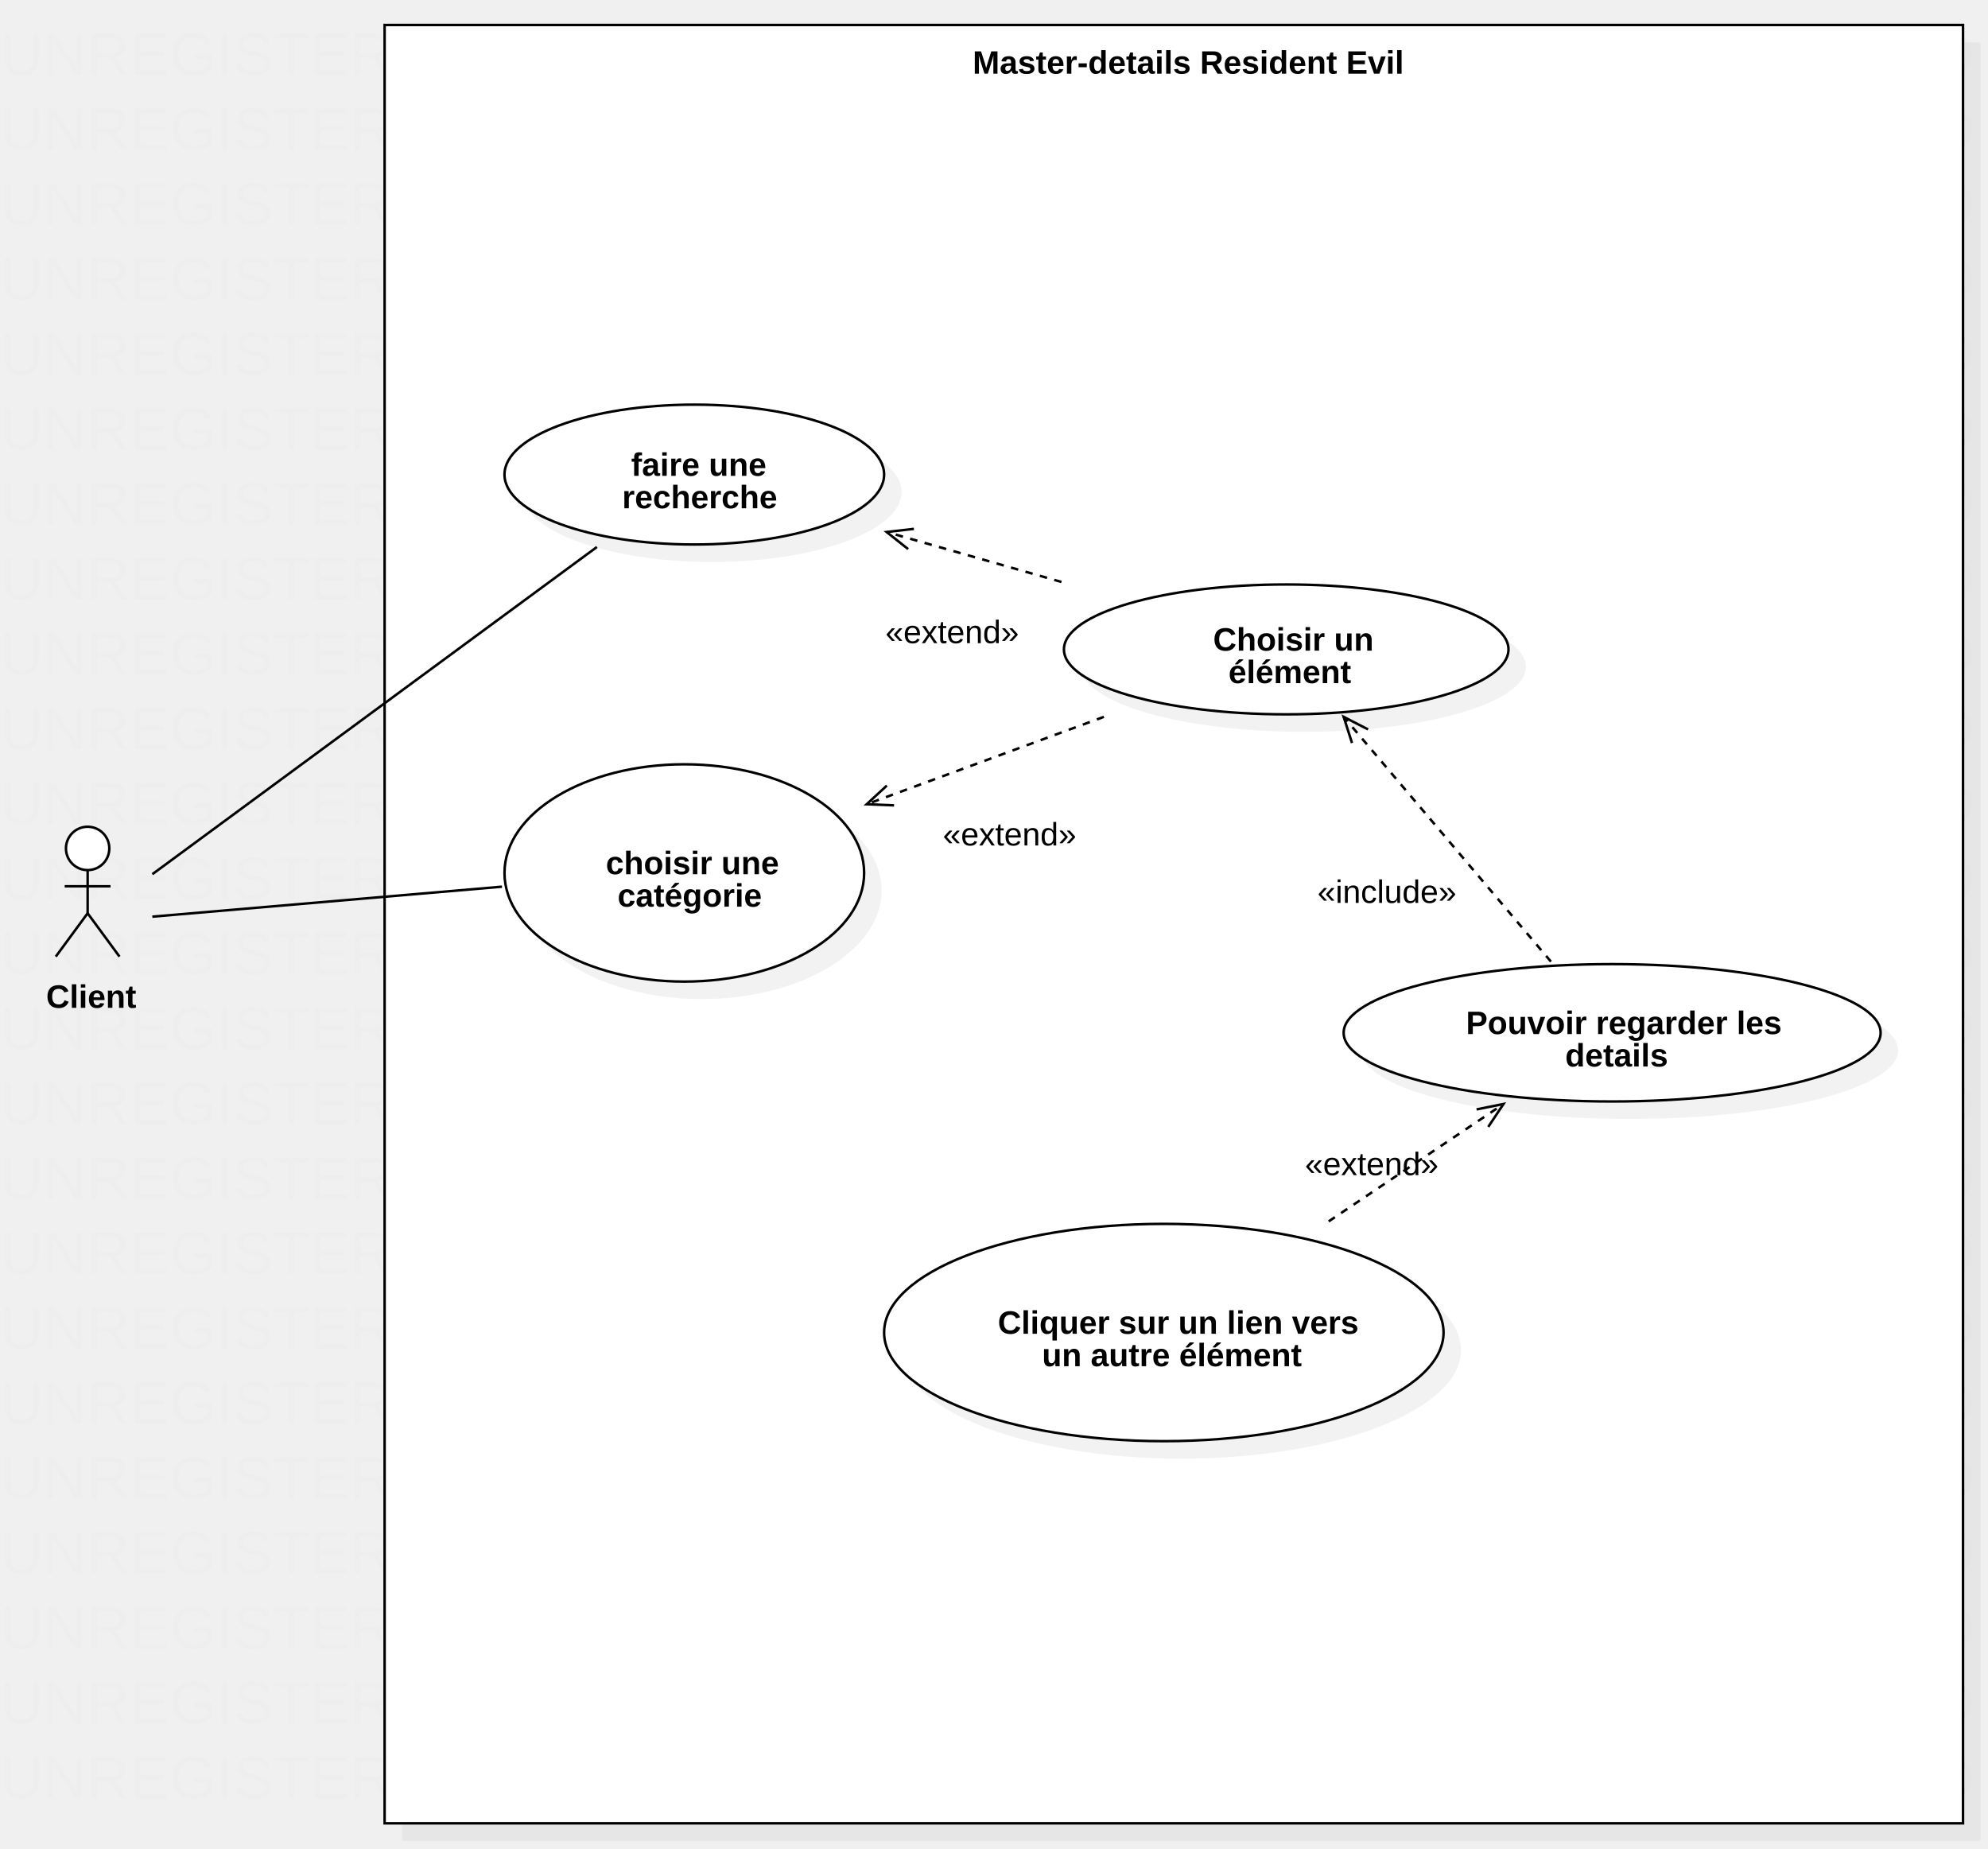
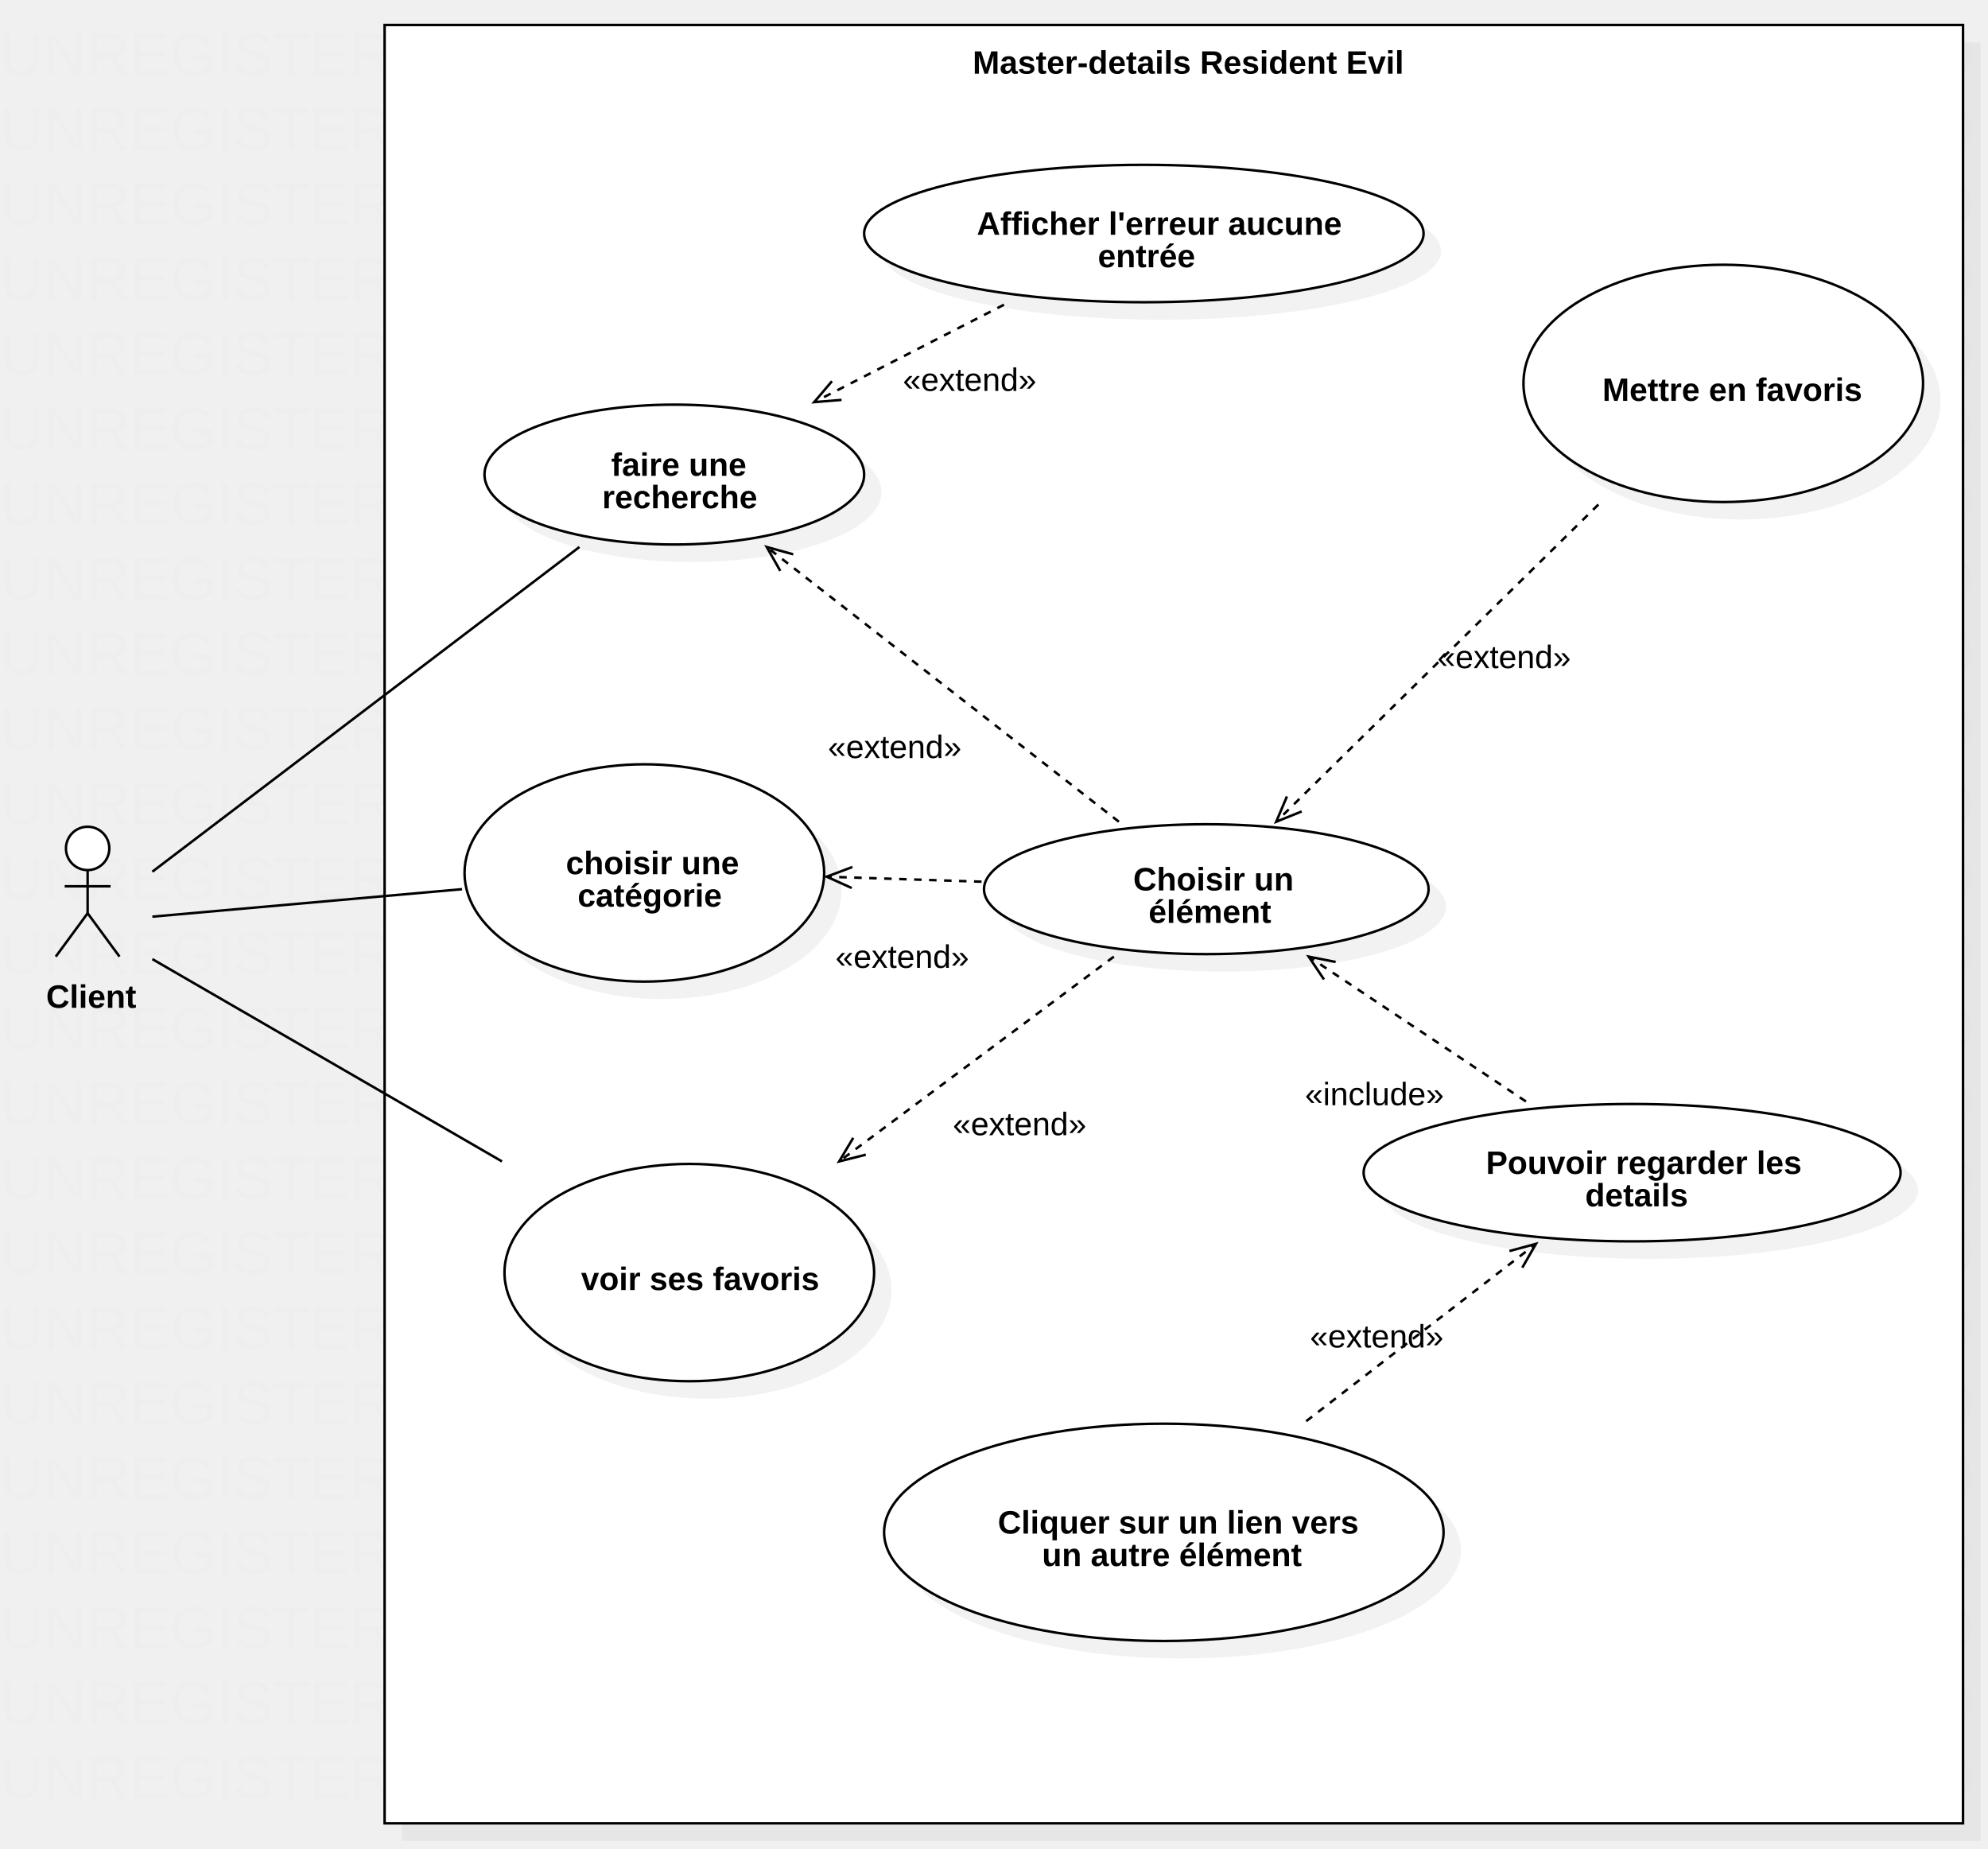
<svg xmlns="http://www.w3.org/2000/svg" version="1.1" width="796" height="740">
  <defs />
  <g>
    <text fill="#eeeeee" stroke="none" font-family="Arial" font-size="24px" font-style="normal" font-weight="normal" text-decoration="none" x="0" y="0">UNREGISTERED</text>
    <text fill="#eeeeee" stroke="none" font-family="Arial" font-size="24px" font-style="normal" font-weight="normal" text-decoration="none" x="0" y="30">UNREGISTERED</text>
    <text fill="#eeeeee" stroke="none" font-family="Arial" font-size="24px" font-style="normal" font-weight="normal" text-decoration="none" x="0" y="60">UNREGISTERED</text>
    <text fill="#eeeeee" stroke="none" font-family="Arial" font-size="24px" font-style="normal" font-weight="normal" text-decoration="none" x="0" y="90">UNREGISTERED</text>
    <text fill="#eeeeee" stroke="none" font-family="Arial" font-size="24px" font-style="normal" font-weight="normal" text-decoration="none" x="0" y="120">UNREGISTERED</text>
    <text fill="#eeeeee" stroke="none" font-family="Arial" font-size="24px" font-style="normal" font-weight="normal" text-decoration="none" x="0" y="150">UNREGISTERED</text>
    <text fill="#eeeeee" stroke="none" font-family="Arial" font-size="24px" font-style="normal" font-weight="normal" text-decoration="none" x="0" y="180">UNREGISTERED</text>
    <text fill="#eeeeee" stroke="none" font-family="Arial" font-size="24px" font-style="normal" font-weight="normal" text-decoration="none" x="0" y="210">UNREGISTERED</text>
    <text fill="#eeeeee" stroke="none" font-family="Arial" font-size="24px" font-style="normal" font-weight="normal" text-decoration="none" x="0" y="240">UNREGISTERED</text>
    <text fill="#eeeeee" stroke="none" font-family="Arial" font-size="24px" font-style="normal" font-weight="normal" text-decoration="none" x="0" y="270">UNREGISTERED</text>
    <text fill="#eeeeee" stroke="none" font-family="Arial" font-size="24px" font-style="normal" font-weight="normal" text-decoration="none" x="0" y="300">UNREGISTERED</text>
    <text fill="#eeeeee" stroke="none" font-family="Arial" font-size="24px" font-style="normal" font-weight="normal" text-decoration="none" x="0" y="330">UNREGISTERED</text>
    <text fill="#eeeeee" stroke="none" font-family="Arial" font-size="24px" font-style="normal" font-weight="normal" text-decoration="none" x="0" y="360">UNREGISTERED</text>
    <text fill="#eeeeee" stroke="none" font-family="Arial" font-size="24px" font-style="normal" font-weight="normal" text-decoration="none" x="0" y="390">UNREGISTERED</text>
    <text fill="#eeeeee" stroke="none" font-family="Arial" font-size="24px" font-style="normal" font-weight="normal" text-decoration="none" x="0" y="420">UNREGISTERED</text>
    <text fill="#eeeeee" stroke="none" font-family="Arial" font-size="24px" font-style="normal" font-weight="normal" text-decoration="none" x="0" y="450">UNREGISTERED</text>
    <text fill="#eeeeee" stroke="none" font-family="Arial" font-size="24px" font-style="normal" font-weight="normal" text-decoration="none" x="0" y="480">UNREGISTERED</text>
    <text fill="#eeeeee" stroke="none" font-family="Arial" font-size="24px" font-style="normal" font-weight="normal" text-decoration="none" x="0" y="510">UNREGISTERED</text>
    <text fill="#eeeeee" stroke="none" font-family="Arial" font-size="24px" font-style="normal" font-weight="normal" text-decoration="none" x="0" y="540">UNREGISTERED</text>
    <text fill="#eeeeee" stroke="none" font-family="Arial" font-size="24px" font-style="normal" font-weight="normal" text-decoration="none" x="0" y="570">UNREGISTERED</text>
    <text fill="#eeeeee" stroke="none" font-family="Arial" font-size="24px" font-style="normal" font-weight="normal" text-decoration="none" x="0" y="600">UNREGISTERED</text>
    <text fill="#eeeeee" stroke="none" font-family="Arial" font-size="24px" font-style="normal" font-weight="normal" text-decoration="none" x="0" y="630">UNREGISTERED</text>
    <text fill="#eeeeee" stroke="none" font-family="Arial" font-size="24px" font-style="normal" font-weight="normal" text-decoration="none" x="0" y="660">UNREGISTERED</text>
    <text fill="#eeeeee" stroke="none" font-family="Arial" font-size="24px" font-style="normal" font-weight="normal" text-decoration="none" x="0" y="690">UNREGISTERED</text>
    <text fill="#eeeeee" stroke="none" font-family="Arial" font-size="24px" font-style="normal" font-weight="normal" text-decoration="none" x="0" y="720">UNREGISTERED</text>
    <text fill="#eeeeee" stroke="none" font-family="Arial" font-size="24px" font-style="normal" font-weight="normal" text-decoration="none" x="200" y="0">UNREGISTERED</text>
    <text fill="#eeeeee" stroke="none" font-family="Arial" font-size="24px" font-style="normal" font-weight="normal" text-decoration="none" x="200" y="30">UNREGISTERED</text>
    <text fill="#eeeeee" stroke="none" font-family="Arial" font-size="24px" font-style="normal" font-weight="normal" text-decoration="none" x="200" y="60">UNREGISTERED</text>
    <text fill="#eeeeee" stroke="none" font-family="Arial" font-size="24px" font-style="normal" font-weight="normal" text-decoration="none" x="200" y="90">UNREGISTERED</text>
    <text fill="#eeeeee" stroke="none" font-family="Arial" font-size="24px" font-style="normal" font-weight="normal" text-decoration="none" x="200" y="120">UNREGISTERED</text>
    <text fill="#eeeeee" stroke="none" font-family="Arial" font-size="24px" font-style="normal" font-weight="normal" text-decoration="none" x="200" y="150">UNREGISTERED</text>
    <text fill="#eeeeee" stroke="none" font-family="Arial" font-size="24px" font-style="normal" font-weight="normal" text-decoration="none" x="200" y="180">UNREGISTERED</text>
    <text fill="#eeeeee" stroke="none" font-family="Arial" font-size="24px" font-style="normal" font-weight="normal" text-decoration="none" x="200" y="210">UNREGISTERED</text>
    <text fill="#eeeeee" stroke="none" font-family="Arial" font-size="24px" font-style="normal" font-weight="normal" text-decoration="none" x="200" y="240">UNREGISTERED</text>
    <text fill="#eeeeee" stroke="none" font-family="Arial" font-size="24px" font-style="normal" font-weight="normal" text-decoration="none" x="200" y="270">UNREGISTERED</text>
    <text fill="#eeeeee" stroke="none" font-family="Arial" font-size="24px" font-style="normal" font-weight="normal" text-decoration="none" x="200" y="300">UNREGISTERED</text>
    <text fill="#eeeeee" stroke="none" font-family="Arial" font-size="24px" font-style="normal" font-weight="normal" text-decoration="none" x="200" y="330">UNREGISTERED</text>
    <text fill="#eeeeee" stroke="none" font-family="Arial" font-size="24px" font-style="normal" font-weight="normal" text-decoration="none" x="200" y="360">UNREGISTERED</text>
    <text fill="#eeeeee" stroke="none" font-family="Arial" font-size="24px" font-style="normal" font-weight="normal" text-decoration="none" x="200" y="390">UNREGISTERED</text>
    <text fill="#eeeeee" stroke="none" font-family="Arial" font-size="24px" font-style="normal" font-weight="normal" text-decoration="none" x="200" y="420">UNREGISTERED</text>
    <text fill="#eeeeee" stroke="none" font-family="Arial" font-size="24px" font-style="normal" font-weight="normal" text-decoration="none" x="200" y="450">UNREGISTERED</text>
    <text fill="#eeeeee" stroke="none" font-family="Arial" font-size="24px" font-style="normal" font-weight="normal" text-decoration="none" x="200" y="480">UNREGISTERED</text>
    <text fill="#eeeeee" stroke="none" font-family="Arial" font-size="24px" font-style="normal" font-weight="normal" text-decoration="none" x="200" y="510">UNREGISTERED</text>
    <text fill="#eeeeee" stroke="none" font-family="Arial" font-size="24px" font-style="normal" font-weight="normal" text-decoration="none" x="200" y="540">UNREGISTERED</text>
    <text fill="#eeeeee" stroke="none" font-family="Arial" font-size="24px" font-style="normal" font-weight="normal" text-decoration="none" x="200" y="570">UNREGISTERED</text>
    <text fill="#eeeeee" stroke="none" font-family="Arial" font-size="24px" font-style="normal" font-weight="normal" text-decoration="none" x="200" y="600">UNREGISTERED</text>
    <text fill="#eeeeee" stroke="none" font-family="Arial" font-size="24px" font-style="normal" font-weight="normal" text-decoration="none" x="200" y="630">UNREGISTERED</text>
    <text fill="#eeeeee" stroke="none" font-family="Arial" font-size="24px" font-style="normal" font-weight="normal" text-decoration="none" x="200" y="660">UNREGISTERED</text>
    <text fill="#eeeeee" stroke="none" font-family="Arial" font-size="24px" font-style="normal" font-weight="normal" text-decoration="none" x="200" y="690">UNREGISTERED</text>
    <text fill="#eeeeee" stroke="none" font-family="Arial" font-size="24px" font-style="normal" font-weight="normal" text-decoration="none" x="200" y="720">UNREGISTERED</text>
    <text fill="#eeeeee" stroke="none" font-family="Arial" font-size="24px" font-style="normal" font-weight="normal" text-decoration="none" x="400" y="0">UNREGISTERED</text>
    <text fill="#eeeeee" stroke="none" font-family="Arial" font-size="24px" font-style="normal" font-weight="normal" text-decoration="none" x="400" y="30">UNREGISTERED</text>
    <text fill="#eeeeee" stroke="none" font-family="Arial" font-size="24px" font-style="normal" font-weight="normal" text-decoration="none" x="400" y="60">UNREGISTERED</text>
    <text fill="#eeeeee" stroke="none" font-family="Arial" font-size="24px" font-style="normal" font-weight="normal" text-decoration="none" x="400" y="90">UNREGISTERED</text>
    <text fill="#eeeeee" stroke="none" font-family="Arial" font-size="24px" font-style="normal" font-weight="normal" text-decoration="none" x="400" y="120">UNREGISTERED</text>
    <text fill="#eeeeee" stroke="none" font-family="Arial" font-size="24px" font-style="normal" font-weight="normal" text-decoration="none" x="400" y="150">UNREGISTERED</text>
    <text fill="#eeeeee" stroke="none" font-family="Arial" font-size="24px" font-style="normal" font-weight="normal" text-decoration="none" x="400" y="180">UNREGISTERED</text>
    <text fill="#eeeeee" stroke="none" font-family="Arial" font-size="24px" font-style="normal" font-weight="normal" text-decoration="none" x="400" y="210">UNREGISTERED</text>
    <text fill="#eeeeee" stroke="none" font-family="Arial" font-size="24px" font-style="normal" font-weight="normal" text-decoration="none" x="400" y="240">UNREGISTERED</text>
    <text fill="#eeeeee" stroke="none" font-family="Arial" font-size="24px" font-style="normal" font-weight="normal" text-decoration="none" x="400" y="270">UNREGISTERED</text>
    <text fill="#eeeeee" stroke="none" font-family="Arial" font-size="24px" font-style="normal" font-weight="normal" text-decoration="none" x="400" y="300">UNREGISTERED</text>
    <text fill="#eeeeee" stroke="none" font-family="Arial" font-size="24px" font-style="normal" font-weight="normal" text-decoration="none" x="400" y="330">UNREGISTERED</text>
    <text fill="#eeeeee" stroke="none" font-family="Arial" font-size="24px" font-style="normal" font-weight="normal" text-decoration="none" x="400" y="360">UNREGISTERED</text>
    <text fill="#eeeeee" stroke="none" font-family="Arial" font-size="24px" font-style="normal" font-weight="normal" text-decoration="none" x="400" y="390">UNREGISTERED</text>
    <text fill="#eeeeee" stroke="none" font-family="Arial" font-size="24px" font-style="normal" font-weight="normal" text-decoration="none" x="400" y="420">UNREGISTERED</text>
    <text fill="#eeeeee" stroke="none" font-family="Arial" font-size="24px" font-style="normal" font-weight="normal" text-decoration="none" x="400" y="450">UNREGISTERED</text>
    <text fill="#eeeeee" stroke="none" font-family="Arial" font-size="24px" font-style="normal" font-weight="normal" text-decoration="none" x="400" y="480">UNREGISTERED</text>
    <text fill="#eeeeee" stroke="none" font-family="Arial" font-size="24px" font-style="normal" font-weight="normal" text-decoration="none" x="400" y="510">UNREGISTERED</text>
    <text fill="#eeeeee" stroke="none" font-family="Arial" font-size="24px" font-style="normal" font-weight="normal" text-decoration="none" x="400" y="540">UNREGISTERED</text>
    <text fill="#eeeeee" stroke="none" font-family="Arial" font-size="24px" font-style="normal" font-weight="normal" text-decoration="none" x="400" y="570">UNREGISTERED</text>
    <text fill="#eeeeee" stroke="none" font-family="Arial" font-size="24px" font-style="normal" font-weight="normal" text-decoration="none" x="400" y="600">UNREGISTERED</text>
    <text fill="#eeeeee" stroke="none" font-family="Arial" font-size="24px" font-style="normal" font-weight="normal" text-decoration="none" x="400" y="630">UNREGISTERED</text>
    <text fill="#eeeeee" stroke="none" font-family="Arial" font-size="24px" font-style="normal" font-weight="normal" text-decoration="none" x="400" y="660">UNREGISTERED</text>
    <text fill="#eeeeee" stroke="none" font-family="Arial" font-size="24px" font-style="normal" font-weight="normal" text-decoration="none" x="400" y="690">UNREGISTERED</text>
    <text fill="#eeeeee" stroke="none" font-family="Arial" font-size="24px" font-style="normal" font-weight="normal" text-decoration="none" x="400" y="720">UNREGISTERED</text>
    <text fill="#eeeeee" stroke="none" font-family="Arial" font-size="24px" font-style="normal" font-weight="normal" text-decoration="none" x="600" y="0">UNREGISTERED</text>
    <text fill="#eeeeee" stroke="none" font-family="Arial" font-size="24px" font-style="normal" font-weight="normal" text-decoration="none" x="600" y="30">UNREGISTERED</text>
    <text fill="#eeeeee" stroke="none" font-family="Arial" font-size="24px" font-style="normal" font-weight="normal" text-decoration="none" x="600" y="60">UNREGISTERED</text>
    <text fill="#eeeeee" stroke="none" font-family="Arial" font-size="24px" font-style="normal" font-weight="normal" text-decoration="none" x="600" y="90">UNREGISTERED</text>
    <text fill="#eeeeee" stroke="none" font-family="Arial" font-size="24px" font-style="normal" font-weight="normal" text-decoration="none" x="600" y="120">UNREGISTERED</text>
    <text fill="#eeeeee" stroke="none" font-family="Arial" font-size="24px" font-style="normal" font-weight="normal" text-decoration="none" x="600" y="150">UNREGISTERED</text>
    <text fill="#eeeeee" stroke="none" font-family="Arial" font-size="24px" font-style="normal" font-weight="normal" text-decoration="none" x="600" y="180">UNREGISTERED</text>
    <text fill="#eeeeee" stroke="none" font-family="Arial" font-size="24px" font-style="normal" font-weight="normal" text-decoration="none" x="600" y="210">UNREGISTERED</text>
    <text fill="#eeeeee" stroke="none" font-family="Arial" font-size="24px" font-style="normal" font-weight="normal" text-decoration="none" x="600" y="240">UNREGISTERED</text>
    <text fill="#eeeeee" stroke="none" font-family="Arial" font-size="24px" font-style="normal" font-weight="normal" text-decoration="none" x="600" y="270">UNREGISTERED</text>
    <text fill="#eeeeee" stroke="none" font-family="Arial" font-size="24px" font-style="normal" font-weight="normal" text-decoration="none" x="600" y="300">UNREGISTERED</text>
    <text fill="#eeeeee" stroke="none" font-family="Arial" font-size="24px" font-style="normal" font-weight="normal" text-decoration="none" x="600" y="330">UNREGISTERED</text>
    <text fill="#eeeeee" stroke="none" font-family="Arial" font-size="24px" font-style="normal" font-weight="normal" text-decoration="none" x="600" y="360">UNREGISTERED</text>
    <text fill="#eeeeee" stroke="none" font-family="Arial" font-size="24px" font-style="normal" font-weight="normal" text-decoration="none" x="600" y="390">UNREGISTERED</text>
    <text fill="#eeeeee" stroke="none" font-family="Arial" font-size="24px" font-style="normal" font-weight="normal" text-decoration="none" x="600" y="420">UNREGISTERED</text>
    <text fill="#eeeeee" stroke="none" font-family="Arial" font-size="24px" font-style="normal" font-weight="normal" text-decoration="none" x="600" y="450">UNREGISTERED</text>
    <text fill="#eeeeee" stroke="none" font-family="Arial" font-size="24px" font-style="normal" font-weight="normal" text-decoration="none" x="600" y="480">UNREGISTERED</text>
    <text fill="#eeeeee" stroke="none" font-family="Arial" font-size="24px" font-style="normal" font-weight="normal" text-decoration="none" x="600" y="510">UNREGISTERED</text>
    <text fill="#eeeeee" stroke="none" font-family="Arial" font-size="24px" font-style="normal" font-weight="normal" text-decoration="none" x="600" y="540">UNREGISTERED</text>
    <text fill="#eeeeee" stroke="none" font-family="Arial" font-size="24px" font-style="normal" font-weight="normal" text-decoration="none" x="600" y="570">UNREGISTERED</text>
    <text fill="#eeeeee" stroke="none" font-family="Arial" font-size="24px" font-style="normal" font-weight="normal" text-decoration="none" x="600" y="600">UNREGISTERED</text>
    <text fill="#eeeeee" stroke="none" font-family="Arial" font-size="24px" font-style="normal" font-weight="normal" text-decoration="none" x="600" y="630">UNREGISTERED</text>
    <text fill="#eeeeee" stroke="none" font-family="Arial" font-size="24px" font-style="normal" font-weight="normal" text-decoration="none" x="600" y="660">UNREGISTERED</text>
    <text fill="#eeeeee" stroke="none" font-family="Arial" font-size="24px" font-style="normal" font-weight="normal" text-decoration="none" x="600" y="690">UNREGISTERED</text>
    <text fill="#eeeeee" stroke="none" font-family="Arial" font-size="24px" font-style="normal" font-weight="normal" text-decoration="none" x="600" y="720">UNREGISTERED</text>
    <g transform="translate(-46,-102) scale(1,1)">
      <rect fill="#C0C0C0" stroke="none" x="207" y="119" width="632" height="720" opacity="0.2" />
    </g>
    <g transform="translate(-46,-102) scale(1,1)">
      <rect fill="#ffffff" stroke="none" x="200" y="112" width="632" height="720" />
    </g>
    <g transform="translate(-46,-102) scale(1,1)">
      <path fill="none" stroke="#000000" d="M 200 112 L 832 112 L 832 832 L 200 832 L 200 112 Z Z" stroke-miterlimit="10" />
    </g>
    <g transform="translate(-46,-102) scale(1,1)">
      <g>
        <path fill="none" stroke="none" />
        <text fill="#000000" stroke="none" font-family="Arial" font-size="13px" font-style="normal" font-weight="bold" text-decoration="none" x="435.442" y="131.5">Master-details Resident Evil</text>
      </g>
    </g>
    <g transform="translate(-46,-102) scale(1,1)">
      <path fill="#ffffff" stroke="none" d="M 72.409 441.68 C 72.409 436.886 76.295 433 81.089 433 C 85.882 433 89.768 436.886 89.768 441.68 C 89.768 446.474 85.882 450.36 81.089 450.36 C 76.295 450.36 72.409 446.474 72.409 441.68 Z" />
    </g>
    <g transform="translate(-46,-102) scale(1,1)">
      <path fill="none" stroke="#000000" d="M 72.409 441.68 C 72.409 436.886 76.295 433 81.089 433 C 85.882 433 89.768 436.886 89.768 441.68 C 89.768 446.474 85.882 450.36 81.089 450.36 C 76.295 450.36 72.409 446.474 72.409 441.68 Z" stroke-miterlimit="10" />
    </g>
    <g transform="translate(-46,-102) scale(1,1)">
      <path fill="none" stroke="#000000" d="M 81.089 450.36 L 81.089 467.64" stroke-miterlimit="10" />
    </g>
    <g transform="translate(-46,-102) scale(1,1)">
      <path fill="none" stroke="#000000" d="M 71.899 456.84 L 90.278 456.84" stroke-miterlimit="10" />
    </g>
    <g transform="translate(-46,-102) scale(1,1)">
      <path fill="none" stroke="#000000" d="M 81.089 467.64 L 68.325 485" stroke-miterlimit="10" />
    </g>
    <g transform="translate(-46,-102) scale(1,1)">
      <path fill="none" stroke="#000000" d="M 81.089 467.64 L 93.852 485" stroke-miterlimit="10" />
    </g>
    <g transform="translate(-46,-102) scale(1,1)">
      <g>
        <path fill="none" stroke="none" />
        <text fill="#000000" stroke="none" font-family="Arial" font-size="13px" font-style="normal" font-weight="bold" text-decoration="none" x="64.47" y="505.5">Client</text>
      </g>
    </g>
    <g transform="translate(-46,-102) scale(1,1)">
-       <path fill="#C0C0C0" stroke="none" d="M 255 299 C 255 283.536 289.026 271 331 271 C 372.974 271 407 283.536 407 299 C 407 314.464 372.974 327 331 327 C 289.026 327 255 314.464 255 299 Z" opacity="0.2" />
-     </g>
-     <g transform="translate(-46,-102) scale(1,1)">
-       <path fill="#ffffff" stroke="none" d="M 248 292 C 248 276.536 282.026 264 324 264 C 365.974 264 400 276.536 400 292 C 400 307.464 365.974 320 324 320 C 282.026 320 248 307.464 248 292 Z" />
-     </g>
-     <g transform="translate(-46,-102) scale(1,1)">
-       <path fill="none" stroke="#000000" d="M 248 292 C 248 276.536 282.026 264 324 264 C 365.974 264 400 276.536 400 292 C 400 307.464 365.974 320 324 320 C 282.026 320 248 307.464 248 292 Z" stroke-miterlimit="10" />
-     </g>
-     <g transform="translate(-46,-102) scale(1,1)">
-       <g>
-         <path fill="none" stroke="none" />
-         <text fill="#000000" stroke="none" font-family="Arial" font-size="13px" font-style="normal" font-weight="bold" text-decoration="none" x="298.705" y="292.5">faire une</text>
-         <text fill="#000000" stroke="none" font-family="Arial" font-size="13px" font-style="normal" font-weight="bold" text-decoration="none" x="295.096" y="305.5">recherche</text>
-       </g>
-     </g>
-     <g transform="translate(-46,-102) scale(1,1)">
-       <path fill="#C0C0C0" stroke="none" d="M 255 458.5 C 255 434.476 287.235 415 327 415 C 366.765 415 399 434.476 399 458.5 C 399 482.524 366.765 502 327 502 C 287.235 502 255 482.524 255 458.5 Z" opacity="0.2" />
-     </g>
-     <g transform="translate(-46,-102) scale(1,1)">
-       <path fill="#ffffff" stroke="none" d="M 248 451.5 C 248 427.476 280.235 408 320 408 C 359.765 408 392 427.476 392 451.5 C 392 475.524 359.765 495 320 495 C 280.235 495 248 475.524 248 451.5 Z" />
-     </g>
-     <g transform="translate(-46,-102) scale(1,1)">
-       <path fill="none" stroke="#000000" d="M 248 451.5 C 248 427.476 280.235 408 320 408 C 359.765 408 392 427.476 392 451.5 C 392 475.524 359.765 495 320 495 C 280.235 495 248 475.524 248 451.5 Z" stroke-miterlimit="10" />
-     </g>
-     <g transform="translate(-46,-102) scale(1,1)">
-       <g>
-         <path fill="none" stroke="none" />
-         <text fill="#000000" stroke="none" font-family="Arial" font-size="13px" font-style="normal" font-weight="bold" text-decoration="none" x="288.566" y="452">choisir une</text>
-         <text fill="#000000" stroke="none" font-family="Arial" font-size="13px" font-style="normal" font-weight="bold" text-decoration="none" x="293.26" y="465">catégorie</text>
-       </g>
-     </g>
-     <g transform="translate(-46,-102) scale(1,1)">
-       <path fill="#C0C0C0" stroke="none" d="M 479 369 C 479 354.641 518.847 343 568 343 C 617.153 343 657 354.641 657 369 C 657 383.359 617.153 395 568 395 C 518.847 395 479 383.359 479 369 Z" opacity="0.2" />
-     </g>
-     <g transform="translate(-46,-102) scale(1,1)">
-       <path fill="#ffffff" stroke="none" d="M 472 362 C 472 347.641 511.847 336 561 336 C 610.153 336 650 347.641 650 362 C 650 376.359 610.153 388 561 388 C 511.847 388 472 376.359 472 362 Z" />
-     </g>
-     <g transform="translate(-46,-102) scale(1,1)">
-       <path fill="none" stroke="#000000" d="M 472 362 C 472 347.641 511.847 336 561 336 C 610.153 336 650 347.641 650 362 C 650 376.359 610.153 388 561 388 C 511.847 388 472 376.359 472 362 Z" stroke-miterlimit="10" />
-     </g>
-     <g transform="translate(-46,-102) scale(1,1)">
-       <g>
-         <path fill="none" stroke="none" />
-         <text fill="#000000" stroke="none" font-family="Arial" font-size="13px" font-style="normal" font-weight="bold" text-decoration="none" x="531.737" y="362.5">Choisir un</text>
-         <text fill="#000000" stroke="none" font-family="Arial" font-size="13px" font-style="normal" font-weight="bold" text-decoration="none" x="537.875" y="375.5">élément</text>
-       </g>
-     </g>
-     <g transform="translate(-46,-102) scale(1,1)">
-       <path fill="none" stroke="#000000" d="M 107 452 L 285 321" stroke-miterlimit="10" />
-     </g>
-     <g transform="translate(-46,-102) scale(1,1)">
-       <path fill="none" stroke="#000000" d="M 247 457 L 107 469" stroke-miterlimit="10" />
-     </g>
-     <g transform="translate(-46,-102) scale(1,1)">
-       <path fill="none" stroke="#000000" d="M 471 335 L 401 315" stroke-miterlimit="10" stroke-dasharray="3" />
-     </g>
-     <g transform="translate(-46,-102) scale(1,1)">
-       <path fill="none" stroke="#000000" d="M 411.928 313.744 L 401 315 L 409.615 321.839" stroke-miterlimit="10" />
-     </g>
-     <g transform="translate(-46,-102) scale(1,1)">
-       <g>
-         <path fill="none" stroke="none" />
-         <text fill="#000000" stroke="none" font-family="Arial" font-size="13px" font-style="normal" font-weight="normal" text-decoration="none" x="400.5" y="359.5">«extend»</text>
-       </g>
-     </g>
-     <g transform="translate(-46,-102) scale(1,1)">
-       <path fill="#C0C0C0" stroke="none" d="M 591 522.5 C 591 507.312 639.129 495 698.5 495 C 757.871 495 806 507.312 806 522.5 C 806 537.688 757.871 550 698.5 550 C 639.129 550 591 537.688 591 522.5 Z" opacity="0.2" />
-     </g>
-     <g transform="translate(-46,-102) scale(1,1)">
-       <path fill="#ffffff" stroke="none" d="M 584 515.5 C 584 500.312 632.129 488 691.5 488 C 750.871 488 799 500.312 799 515.5 C 799 530.688 750.871 543 691.5 543 C 632.129 543 584 530.688 584 515.5 Z" />
-     </g>
-     <g transform="translate(-46,-102) scale(1,1)">
-       <path fill="none" stroke="#000000" d="M 584 515.5 C 584 500.312 632.129 488 691.5 488 C 750.871 488 799 500.312 799 515.5 C 799 530.688 750.871 543 691.5 543 C 632.129 543 584 530.688 584 515.5 Z" stroke-miterlimit="10" />
-     </g>
-     <g transform="translate(-46,-102) scale(1,1)">
-       <g>
-         <path fill="none" stroke="none" />
-         <text fill="#000000" stroke="none" font-family="Arial" font-size="13px" font-style="normal" font-weight="bold" text-decoration="none" x="632.971" y="516">Pouvoir regarder les</text>
-         <text fill="#000000" stroke="none" font-family="Arial" font-size="13px" font-style="normal" font-weight="bold" text-decoration="none" x="672.711" y="529">details</text>
-       </g>
-     </g>
-     <g transform="translate(-46,-102) scale(1,1)">
-       <path fill="none" stroke="#000000" d="M 667 487 L 584 389" stroke-miterlimit="10" stroke-dasharray="3" />
-     </g>
-     <g transform="translate(-46,-102) scale(1,1)">
-       <path fill="none" stroke="#000000" d="M 593.78 394.034 L 584 389 L 587.356 399.476" stroke-miterlimit="10" />
-     </g>
-     <g transform="translate(-46,-102) scale(1,1)">
-       <g>
-         <path fill="none" stroke="none" />
-         <text fill="#000000" stroke="none" font-family="Arial" font-size="13px" font-style="normal" font-weight="normal" text-decoration="none" x="573.5" y="463.5">«include»</text>
-       </g>
-     </g>
-     <g transform="translate(-46,-102) scale(1,1)">
-       <path fill="none" stroke="#000000" d="M 488 389 L 393 424" stroke-miterlimit="10" stroke-dasharray="3" />
-     </g>
-     <g transform="translate(-46,-102) scale(1,1)">
-       <path fill="none" stroke="#000000" d="M 401.081 416.537 L 393 424 L 403.991 424.437" stroke-miterlimit="10" />
-     </g>
-     <g transform="translate(-46,-102) scale(1,1)">
-       <g>
-         <path fill="none" stroke="none" />
-         <text fill="#000000" stroke="none" font-family="Arial" font-size="13px" font-style="normal" font-weight="normal" text-decoration="none" x="423.5" y="440.5">«extend»</text>
-       </g>
-     </g>
-     <g transform="translate(-46,-102) scale(1,1)">
-       <path fill="#C0C0C0" stroke="none" d="M 407 642.5 C 407 618.476 457.144 599 519 599 C 580.856 599 631 618.476 631 642.5 C 631 666.524 580.856 686 519 686 C 457.144 686 407 666.524 407 642.5 Z" opacity="0.2" />
-     </g>
-     <g transform="translate(-46,-102) scale(1,1)">
-       <path fill="#ffffff" stroke="none" d="M 400 635.5 C 400 611.476 450.144 592 512 592 C 573.856 592 624 611.476 624 635.5 C 624 659.524 573.856 679 512 679 C 450.144 679 400 659.524 400 635.5 Z" />
-     </g>
-     <g transform="translate(-46,-102) scale(1,1)">
-       <path fill="none" stroke="#000000" d="M 400 635.5 C 400 611.476 450.144 592 512 592 C 573.856 592 624 611.476 624 635.5 C 624 659.524 573.856 679 512 679 C 450.144 679 400 659.524 400 635.5 Z" stroke-miterlimit="10" />
-     </g>
-     <g transform="translate(-46,-102) scale(1,1)">
-       <g>
-         <path fill="none" stroke="none" />
-         <text fill="#000000" stroke="none" font-family="Arial" font-size="13px" font-style="normal" font-weight="bold" text-decoration="none" x="445.527" y="636">Cliquer sur un lien vers</text>
-         <text fill="#000000" stroke="none" font-family="Arial" font-size="13px" font-style="normal" font-weight="bold" text-decoration="none" x="463.218" y="649">un autre élément</text>
-       </g>
-     </g>
-     <g transform="translate(-46,-102) scale(1,1)">
-       <path fill="none" stroke="#000000" d="M 578 591 L 648 544" stroke-miterlimit="10" stroke-dasharray="3" />
-     </g>
-     <g transform="translate(-46,-102) scale(1,1)">
-       <path fill="none" stroke="#000000" d="M 641.909 553.16 L 648 544 L 637.216 546.17" stroke-miterlimit="10" />
-     </g>
-     <g transform="translate(-46,-102) scale(1,1)">
-       <g>
-         <path fill="none" stroke="none" />
-         <text fill="#000000" stroke="none" font-family="Arial" font-size="13px" font-style="normal" font-weight="normal" text-decoration="none" x="568.5" y="572.5">«extend»</text>
+       <path fill="#C0C0C0" stroke="none" d="M 247 299 C 247 283.536 281.026 271 323 271 C 364.974 271 399 283.536 399 299 C 399 314.464 364.974 327 323 327 C 281.026 327 247 314.464 247 299 Z" opacity="0.2" />
+     </g>
+     <g transform="translate(-46,-102) scale(1,1)">
+       <path fill="#ffffff" stroke="none" d="M 240 292 C 240 276.536 274.026 264 316 264 C 357.974 264 392 276.536 392 292 C 392 307.464 357.974 320 316 320 C 274.026 320 240 307.464 240 292 Z" />
+     </g>
+     <g transform="translate(-46,-102) scale(1,1)">
+       <path fill="none" stroke="#000000" d="M 240 292 C 240 276.536 274.026 264 316 264 C 357.974 264 392 276.536 392 292 C 392 307.464 357.974 320 316 320 C 274.026 320 240 307.464 240 292 Z" stroke-miterlimit="10" />
+     </g>
+     <g transform="translate(-46,-102) scale(1,1)">
+       <g>
+         <path fill="none" stroke="none" />
+         <text fill="#000000" stroke="none" font-family="Arial" font-size="13px" font-style="normal" font-weight="bold" text-decoration="none" x="290.705" y="292.5">faire une</text>
+         <text fill="#000000" stroke="none" font-family="Arial" font-size="13px" font-style="normal" font-weight="bold" text-decoration="none" x="287.096" y="305.5">recherche</text>
+       </g>
+     </g>
+     <g transform="translate(-46,-102) scale(1,1)">
+       <path fill="#C0C0C0" stroke="none" d="M 239 458.5 C 239 434.476 271.235 415 311 415 C 350.765 415 383 434.476 383 458.5 C 383 482.524 350.765 502 311 502 C 271.235 502 239 482.524 239 458.5 Z" opacity="0.2" />
+     </g>
+     <g transform="translate(-46,-102) scale(1,1)">
+       <path fill="#ffffff" stroke="none" d="M 232 451.5 C 232 427.476 264.235 408 304 408 C 343.765 408 376 427.476 376 451.5 C 376 475.524 343.765 495 304 495 C 264.235 495 232 475.524 232 451.5 Z" />
+     </g>
+     <g transform="translate(-46,-102) scale(1,1)">
+       <path fill="none" stroke="#000000" d="M 232 451.5 C 232 427.476 264.235 408 304 408 C 343.765 408 376 427.476 376 451.5 C 376 475.524 343.765 495 304 495 C 264.235 495 232 475.524 232 451.5 Z" stroke-miterlimit="10" />
+     </g>
+     <g transform="translate(-46,-102) scale(1,1)">
+       <g>
+         <path fill="none" stroke="none" />
+         <text fill="#000000" stroke="none" font-family="Arial" font-size="13px" font-style="normal" font-weight="bold" text-decoration="none" x="272.566" y="452">choisir une</text>
+         <text fill="#000000" stroke="none" font-family="Arial" font-size="13px" font-style="normal" font-weight="bold" text-decoration="none" x="277.26" y="465">catégorie</text>
+       </g>
+     </g>
+     <g transform="translate(-46,-102) scale(1,1)">
+       <path fill="#C0C0C0" stroke="none" d="M 447 465 C 447 450.641 486.847 439 536 439 C 585.153 439 625 450.641 625 465 C 625 479.359 585.153 491 536 491 C 486.847 491 447 479.359 447 465 Z" opacity="0.2" />
+     </g>
+     <g transform="translate(-46,-102) scale(1,1)">
+       <path fill="#ffffff" stroke="none" d="M 440 458 C 440 443.641 479.847 432 529 432 C 578.153 432 618 443.641 618 458 C 618 472.359 578.153 484 529 484 C 479.847 484 440 472.359 440 458 Z" />
+     </g>
+     <g transform="translate(-46,-102) scale(1,1)">
+       <path fill="none" stroke="#000000" d="M 440 458 C 440 443.641 479.847 432 529 432 C 578.153 432 618 443.641 618 458 C 618 472.359 578.153 484 529 484 C 479.847 484 440 472.359 440 458 Z" stroke-miterlimit="10" />
+     </g>
+     <g transform="translate(-46,-102) scale(1,1)">
+       <g>
+         <path fill="none" stroke="none" />
+         <text fill="#000000" stroke="none" font-family="Arial" font-size="13px" font-style="normal" font-weight="bold" text-decoration="none" x="499.737" y="458.5">Choisir un</text>
+         <text fill="#000000" stroke="none" font-family="Arial" font-size="13px" font-style="normal" font-weight="bold" text-decoration="none" x="505.875" y="471.5">élément</text>
+       </g>
+     </g>
+     <g transform="translate(-46,-102) scale(1,1)">
+       <path fill="none" stroke="#000000" d="M 107 451 L 278 321" stroke-miterlimit="10" />
+     </g>
+     <g transform="translate(-46,-102) scale(1,1)">
+       <path fill="none" stroke="#000000" d="M 231 458 L 107 469" stroke-miterlimit="10" />
+     </g>
+     <g transform="translate(-46,-102) scale(1,1)">
+       <path fill="none" stroke="#000000" d="M 494 431 L 353 321" stroke-miterlimit="10" stroke-dasharray="3" />
+     </g>
+     <g transform="translate(-46,-102) scale(1,1)">
+       <path fill="none" stroke="#000000" d="M 363.602 323.932 L 353 321 L 358.423 330.57" stroke-miterlimit="10" />
+     </g>
+     <g transform="translate(-46,-102) scale(1,1)">
+       <g>
+         <path fill="none" stroke="none" />
+         <text fill="#000000" stroke="none" font-family="Arial" font-size="13px" font-style="normal" font-weight="normal" text-decoration="none" x="377.5" y="405.5">«extend»</text>
+       </g>
+     </g>
+     <g transform="translate(-46,-102) scale(1,1)">
+       <path fill="#C0C0C0" stroke="none" d="M 599 578.5 C 599 563.312 647.129 551 706.5 551 C 765.871 551 814 563.312 814 578.5 C 814 593.688 765.871 606 706.5 606 C 647.129 606 599 593.688 599 578.5 Z" opacity="0.2" />
+     </g>
+     <g transform="translate(-46,-102) scale(1,1)">
+       <path fill="#ffffff" stroke="none" d="M 592 571.5 C 592 556.312 640.129 544 699.5 544 C 758.871 544 807 556.312 807 571.5 C 807 586.688 758.871 599 699.5 599 C 640.129 599 592 586.688 592 571.5 Z" />
+     </g>
+     <g transform="translate(-46,-102) scale(1,1)">
+       <path fill="none" stroke="#000000" d="M 592 571.5 C 592 556.312 640.129 544 699.5 544 C 758.871 544 807 556.312 807 571.5 C 807 586.688 758.871 599 699.5 599 C 640.129 599 592 586.688 592 571.5 Z" stroke-miterlimit="10" />
+     </g>
+     <g transform="translate(-46,-102) scale(1,1)">
+       <g>
+         <path fill="none" stroke="none" />
+         <text fill="#000000" stroke="none" font-family="Arial" font-size="13px" font-style="normal" font-weight="bold" text-decoration="none" x="640.971" y="572">Pouvoir regarder les</text>
+         <text fill="#000000" stroke="none" font-family="Arial" font-size="13px" font-style="normal" font-weight="bold" text-decoration="none" x="680.711" y="585">details</text>
+       </g>
+     </g>
+     <g transform="translate(-46,-102) scale(1,1)">
+       <path fill="none" stroke="#000000" d="M 657 543 L 570 485" stroke-miterlimit="10" stroke-dasharray="3" />
+     </g>
+     <g transform="translate(-46,-102) scale(1,1)">
+       <path fill="none" stroke="#000000" d="M 580.791 487.135 L 570 485 L 576.121 494.14" stroke-miterlimit="10" />
+     </g>
+     <g transform="translate(-46,-102) scale(1,1)">
+       <g>
+         <path fill="none" stroke="none" />
+         <text fill="#000000" stroke="none" font-family="Arial" font-size="13px" font-style="normal" font-weight="normal" text-decoration="none" x="568.5" y="544.5">«include»</text>
+       </g>
+     </g>
+     <g transform="translate(-46,-102) scale(1,1)">
+       <path fill="none" stroke="#000000" d="M 439 455 L 377 453" stroke-miterlimit="10" stroke-dasharray="3" />
+     </g>
+     <g transform="translate(-46,-102) scale(1,1)">
+       <path fill="none" stroke="#000000" d="M 387.293 449.12 L 377 453 L 387.022 457.535" stroke-miterlimit="10" />
+     </g>
+     <g transform="translate(-46,-102) scale(1,1)">
+       <g>
+         <path fill="none" stroke="none" />
+         <text fill="#000000" stroke="none" font-family="Arial" font-size="13px" font-style="normal" font-weight="normal" text-decoration="none" x="380.5" y="489.5">«extend»</text>
+       </g>
+     </g>
+     <g transform="translate(-46,-102) scale(1,1)">
+       <path fill="#C0C0C0" stroke="none" d="M 407 722.5 C 407 698.476 457.144 679 519 679 C 580.856 679 631 698.476 631 722.5 C 631 746.524 580.856 766 519 766 C 457.144 766 407 746.524 407 722.5 Z" opacity="0.2" />
+     </g>
+     <g transform="translate(-46,-102) scale(1,1)">
+       <path fill="#ffffff" stroke="none" d="M 400 715.5 C 400 691.476 450.144 672 512 672 C 573.856 672 624 691.476 624 715.5 C 624 739.524 573.856 759 512 759 C 450.144 759 400 739.524 400 715.5 Z" />
+     </g>
+     <g transform="translate(-46,-102) scale(1,1)">
+       <path fill="none" stroke="#000000" d="M 400 715.5 C 400 691.476 450.144 672 512 672 C 573.856 672 624 691.476 624 715.5 C 624 739.524 573.856 759 512 759 C 450.144 759 400 739.524 400 715.5 Z" stroke-miterlimit="10" />
+     </g>
+     <g transform="translate(-46,-102) scale(1,1)">
+       <g>
+         <path fill="none" stroke="none" />
+         <text fill="#000000" stroke="none" font-family="Arial" font-size="13px" font-style="normal" font-weight="bold" text-decoration="none" x="445.527" y="716">Cliquer sur un lien vers</text>
+         <text fill="#000000" stroke="none" font-family="Arial" font-size="13px" font-style="normal" font-weight="bold" text-decoration="none" x="463.218" y="729">un autre élément</text>
+       </g>
+     </g>
+     <g transform="translate(-46,-102) scale(1,1)">
+       <path fill="none" stroke="#000000" d="M 569 671 L 661 600" stroke-miterlimit="10" stroke-dasharray="3" />
+     </g>
+     <g transform="translate(-46,-102) scale(1,1)">
+       <path fill="none" stroke="#000000" d="M 655.526 609.541 L 661 600 L 650.383 602.876" stroke-miterlimit="10" />
+     </g>
+     <g transform="translate(-46,-102) scale(1,1)">
+       <g>
+         <path fill="none" stroke="none" />
+         <text fill="#000000" stroke="none" font-family="Arial" font-size="13px" font-style="normal" font-weight="normal" text-decoration="none" x="570.5" y="641.5">«extend»</text>
+       </g>
+     </g>
+     <g transform="translate(-46,-102) scale(1,1)">
+       <path fill="#C0C0C0" stroke="none" d="M 663 262.5 C 663 236.266 698.817 215 743 215 C 787.183 215 823 236.266 823 262.5 C 823 288.734 787.183 310 743 310 C 698.817 310 663 288.734 663 262.5 Z" opacity="0.2" />
+     </g>
+     <g transform="translate(-46,-102) scale(1,1)">
+       <path fill="#ffffff" stroke="none" d="M 656 255.5 C 656 229.266 691.817 208 736 208 C 780.183 208 816 229.266 816 255.5 C 816 281.734 780.183 303 736 303 C 691.817 303 656 281.734 656 255.5 Z" />
+     </g>
+     <g transform="translate(-46,-102) scale(1,1)">
+       <path fill="none" stroke="#000000" d="M 656 255.5 C 656 229.266 691.817 208 736 208 C 780.183 208 816 229.266 816 255.5 C 816 281.734 780.183 303 736 303 C 691.817 303 656 281.734 656 255.5 Z" stroke-miterlimit="10" />
+     </g>
+     <g transform="translate(-46,-102) scale(1,1)">
+       <g>
+         <path fill="none" stroke="none" />
+         <text fill="#000000" stroke="none" font-family="Arial" font-size="13px" font-style="normal" font-weight="bold" text-decoration="none" x="687.593" y="262.5">Mettre en favoris</text>
+       </g>
+     </g>
+     <g transform="translate(-46,-102) scale(1,1)">
+       <path fill="none" stroke="#000000" d="M 686 304 L 557 431" stroke-miterlimit="10" stroke-dasharray="3" />
+     </g>
+     <g transform="translate(-46,-102) scale(1,1)">
+       <path fill="none" stroke="#000000" d="M 561.289 420.871 L 557 431 L 567.195 426.87" stroke-miterlimit="10" />
+     </g>
+     <g transform="translate(-46,-102) scale(1,1)">
+       <g>
+         <path fill="none" stroke="none" />
+         <text fill="#000000" stroke="none" font-family="Arial" font-size="13px" font-style="normal" font-weight="normal" text-decoration="none" x="621.5" y="369.5">«extend»</text>
+       </g>
+     </g>
+     <g transform="translate(-46,-102) scale(1,1)">
+       <path fill="#C0C0C0" stroke="none" d="M 255 618.5 C 255 594.476 288.131 575 329 575 C 369.869 575 403 594.476 403 618.5 C 403 642.524 369.869 662 329 662 C 288.131 662 255 642.524 255 618.5 Z" opacity="0.2" />
+     </g>
+     <g transform="translate(-46,-102) scale(1,1)">
+       <path fill="#ffffff" stroke="none" d="M 248 611.5 C 248 587.476 281.131 568 322 568 C 362.869 568 396 587.476 396 611.5 C 396 635.524 362.869 655 322 655 C 281.131 655 248 635.524 248 611.5 Z" />
+     </g>
+     <g transform="translate(-46,-102) scale(1,1)">
+       <path fill="none" stroke="#000000" d="M 248 611.5 C 248 587.476 281.131 568 322 568 C 362.869 568 396 587.476 396 611.5 C 396 635.524 362.869 655 322 655 C 281.131 655 248 635.524 248 611.5 Z" stroke-miterlimit="10" />
+     </g>
+     <g transform="translate(-46,-102) scale(1,1)">
+       <g>
+         <path fill="none" stroke="none" />
+         <text fill="#000000" stroke="none" font-family="Arial" font-size="13px" font-style="normal" font-weight="bold" text-decoration="none" x="278.655" y="618.5">voir ses favoris</text>
+       </g>
+     </g>
+     <g transform="translate(-46,-102) scale(1,1)">
+       <path fill="none" stroke="#000000" d="M 492 485 L 382 567" stroke-miterlimit="10" stroke-dasharray="3" />
+     </g>
+     <g transform="translate(-46,-102) scale(1,1)">
+       <path fill="none" stroke="#000000" d="M 387.632 557.551 L 382 567 L 392.664 564.301" stroke-miterlimit="10" />
+     </g>
+     <g transform="translate(-46,-102) scale(1,1)">
+       <g>
+         <path fill="none" stroke="none" />
+         <text fill="#000000" stroke="none" font-family="Arial" font-size="13px" font-style="normal" font-weight="normal" text-decoration="none" x="427.5" y="556.5">«extend»</text>
+       </g>
+     </g>
+     <g transform="translate(-46,-102) scale(1,1)">
+       <path fill="none" stroke="#000000" d="M 107 486 L 247 567" stroke-miterlimit="10" />
+     </g>
+     <g transform="translate(-46,-102) scale(1,1)">
+       <path fill="#C0C0C0" stroke="none" d="M 399 202.5 C 399 187.312 449.144 175 511 175 C 572.856 175 623 187.312 623 202.5 C 623 217.688 572.856 230 511 230 C 449.144 230 399 217.688 399 202.5 Z" opacity="0.2" />
+     </g>
+     <g transform="translate(-46,-102) scale(1,1)">
+       <path fill="#ffffff" stroke="none" d="M 392 195.5 C 392 180.312 442.144 168 504 168 C 565.856 168 616 180.312 616 195.5 C 616 210.688 565.856 223 504 223 C 442.144 223 392 210.688 392 195.5 Z" />
+     </g>
+     <g transform="translate(-46,-102) scale(1,1)">
+       <path fill="none" stroke="#000000" d="M 392 195.5 C 392 180.312 442.144 168 504 168 C 565.856 168 616 180.312 616 195.5 C 616 210.688 565.856 223 504 223 C 442.144 223 392 210.688 392 195.5 Z" stroke-miterlimit="10" />
+     </g>
+     <g transform="translate(-46,-102) scale(1,1)">
+       <g>
+         <path fill="none" stroke="none" />
+         <text fill="#000000" stroke="none" font-family="Arial" font-size="13px" font-style="normal" font-weight="bold" text-decoration="none" x="437.121" y="196">Afficher l'erreur aucune</text>
+         <text fill="#000000" stroke="none" font-family="Arial" font-size="13px" font-style="normal" font-weight="bold" text-decoration="none" x="485.57" y="209">entrée</text>
+       </g>
+     </g>
+     <g transform="translate(-46,-102) scale(1,1)">
+       <path fill="none" stroke="#000000" d="M 448 224 L 372 263" stroke-miterlimit="10" stroke-dasharray="3" />
+     </g>
+     <g transform="translate(-46,-102) scale(1,1)">
+       <path fill="none" stroke="#000000" d="M 379.12 254.615 L 372 263 L 382.964 262.105" stroke-miterlimit="10" />
+     </g>
+     <g transform="translate(-46,-102) scale(1,1)">
+       <g>
+         <path fill="none" stroke="none" />
+         <text fill="#000000" stroke="none" font-family="Arial" font-size="13px" font-style="normal" font-weight="normal" text-decoration="none" x="407.5" y="258.5">«extend»</text>
      </g>
    </g>
  </g>
</svg>
